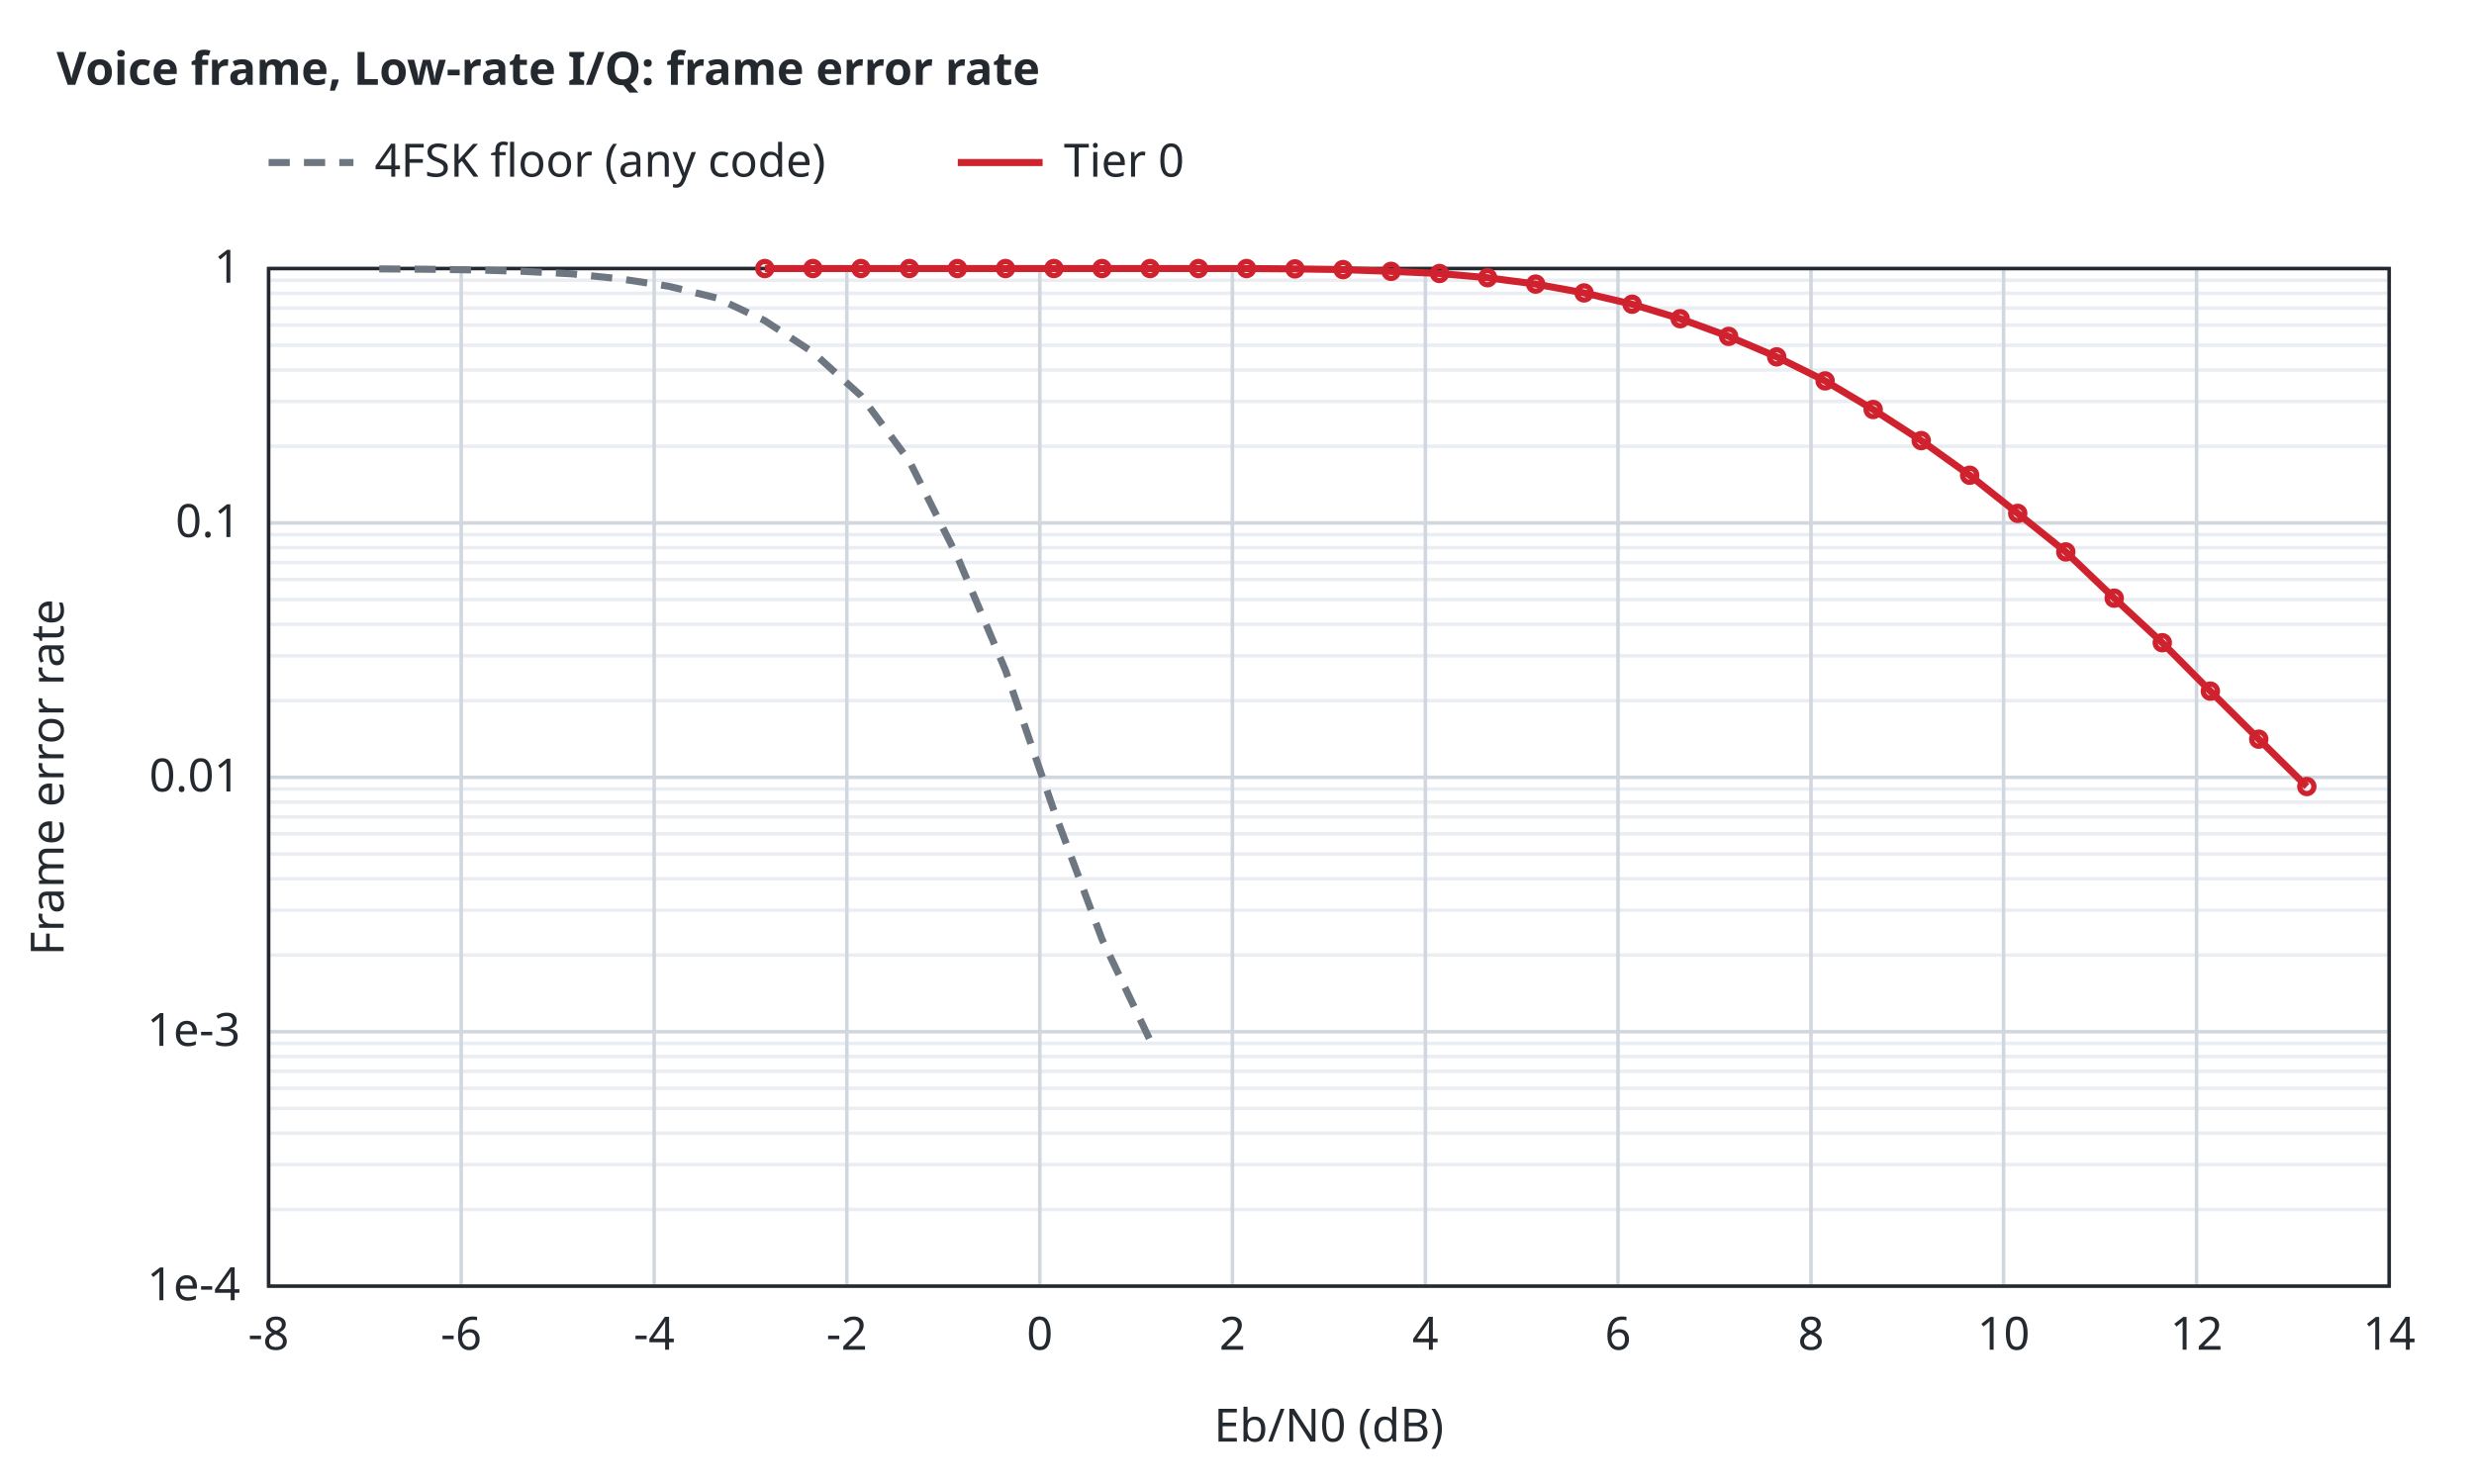
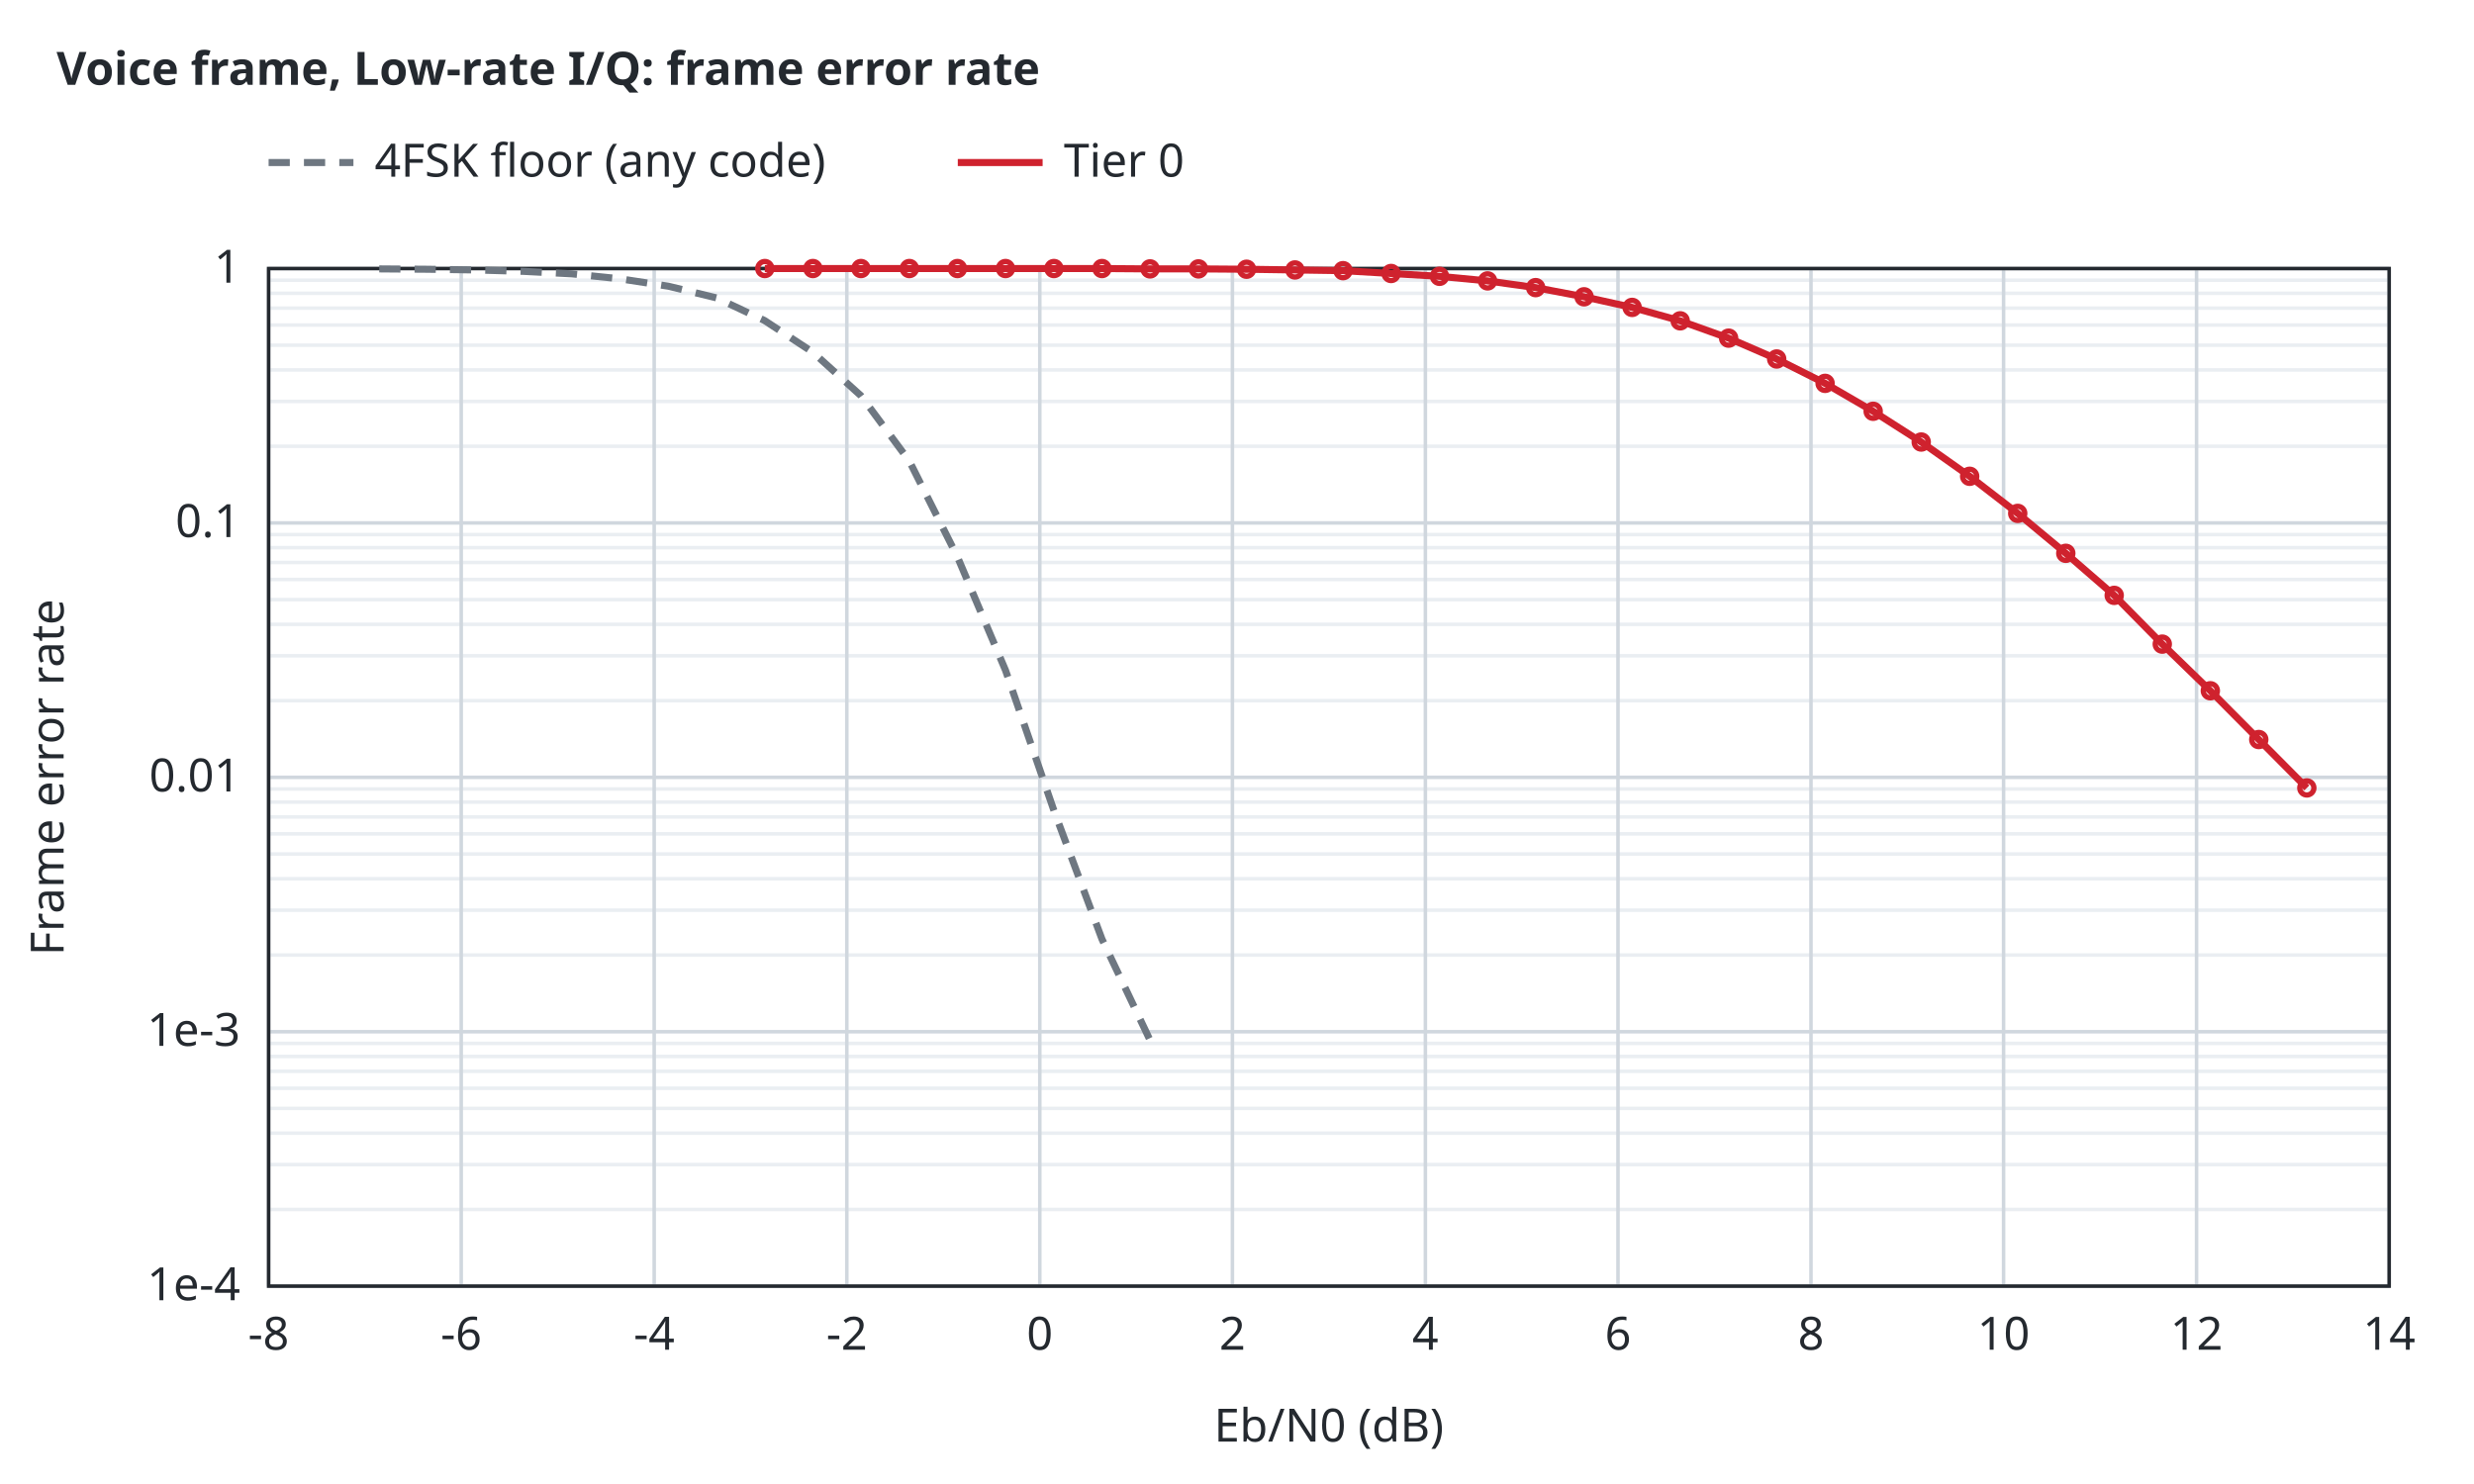
<svg xmlns="http://www.w3.org/2000/svg" width="700" height="420" viewBox="0 0 700 420">
  <style>text{font-family:sans-serif;font-size:13px;fill:#24292f}.t{font-weight:600}.bg{fill:#ffffff}.ax{stroke:#24292f;stroke-width:1;fill:none}.gr{stroke:#d0d7de;stroke-width:1}.mi{stroke:#eaeef2;stroke-width:1}.r0{stroke:#6e7781}.r1{stroke:#bc4c00}.r2{stroke:#8250df}.r3{stroke:#1b7c83}.r4{stroke:#9a6700}.s1{stroke:#cf222e}.s2{stroke:#0969da}.s3{stroke:#1a7f37}.s4{stroke:#9a6700}.q0{fill:#6e7781}.q1{fill:#bc4c00}.q2{fill:#8250df}.f1{fill:#cf222e}.f2{fill:#0969da}.f3{fill:#1a7f37}.f4{fill:#9a6700}.l{fill:none;stroke-width:2}.p{fill:none;stroke-width:1.5}.e{fill:none;stroke-width:1;stroke-opacity:.25}@media (prefers-color-scheme:dark){text{fill:#e6edf3}.bg{fill:#0d1117}.ax{stroke:#8b949e}.gr{stroke:#30363d}.mi{stroke:#21262d}.r0{stroke:#8b949e}.r1{stroke:#f0883e}.r2{stroke:#d2a8ff}.r3{stroke:#39c5cf}.r4{stroke:#d29922}.s1{stroke:#ff7b72}.s2{stroke:#58a6ff}.s3{stroke:#3fb950}.s4{stroke:#d29922}.q0{fill:#8b949e}.q1{fill:#f0883e}.q2{fill:#d2a8ff}.f1{fill:#ff7b72}.f2{fill:#58a6ff}.f3{fill:#3fb950}.f4{fill:#d29922}}</style>
  <rect class="bg" width="100%" height="100%" />
  <text class="t" x="16" y="24">Voice frame, Low-rate I/Q: frame error rate</text>
  <line class="mi" x1="76.0" y1="342.3" x2="676.0" y2="342.3" />
  <line class="mi" x1="76.0" y1="329.6" x2="676.0" y2="329.6" />
  <line class="mi" x1="76.0" y1="320.7" x2="676.0" y2="320.7" />
  <line class="mi" x1="76.0" y1="313.7" x2="676.0" y2="313.7" />
  <line class="mi" x1="76.0" y1="308.0" x2="676.0" y2="308.0" />
  <line class="mi" x1="76.0" y1="303.2" x2="676.0" y2="303.2" />
  <line class="mi" x1="76.0" y1="299.0" x2="676.0" y2="299.0" />
  <line class="mi" x1="76.0" y1="295.3" x2="676.0" y2="295.3" />
  <line class="mi" x1="76.0" y1="270.3" x2="676.0" y2="270.3" />
  <line class="mi" x1="76.0" y1="257.6" x2="676.0" y2="257.6" />
  <line class="mi" x1="76.0" y1="248.7" x2="676.0" y2="248.7" />
  <line class="mi" x1="76.0" y1="241.7" x2="676.0" y2="241.7" />
  <line class="mi" x1="76.0" y1="236.0" x2="676.0" y2="236.0" />
  <line class="mi" x1="76.0" y1="231.2" x2="676.0" y2="231.2" />
  <line class="mi" x1="76.0" y1="227.0" x2="676.0" y2="227.0" />
  <line class="mi" x1="76.0" y1="223.3" x2="676.0" y2="223.3" />
  <line class="mi" x1="76.0" y1="198.3" x2="676.0" y2="198.3" />
  <line class="mi" x1="76.0" y1="185.6" x2="676.0" y2="185.6" />
  <line class="mi" x1="76.0" y1="176.7" x2="676.0" y2="176.7" />
  <line class="mi" x1="76.0" y1="169.7" x2="676.0" y2="169.7" />
  <line class="mi" x1="76.0" y1="164.0" x2="676.0" y2="164.0" />
  <line class="mi" x1="76.0" y1="159.2" x2="676.0" y2="159.2" />
  <line class="mi" x1="76.0" y1="155.0" x2="676.0" y2="155.0" />
  <line class="mi" x1="76.0" y1="151.3" x2="676.0" y2="151.3" />
  <line class="mi" x1="76.0" y1="126.3" x2="676.0" y2="126.3" />
  <line class="mi" x1="76.0" y1="113.6" x2="676.0" y2="113.6" />
  <line class="mi" x1="76.0" y1="104.7" x2="676.0" y2="104.7" />
  <line class="mi" x1="76.0" y1="97.7" x2="676.0" y2="97.7" />
  <line class="mi" x1="76.0" y1="92.0" x2="676.0" y2="92.0" />
  <line class="mi" x1="76.0" y1="87.2" x2="676.0" y2="87.2" />
  <line class="mi" x1="76.0" y1="83.0" x2="676.0" y2="83.0" />
  <line class="mi" x1="76.0" y1="79.3" x2="676.0" y2="79.3" />
  <line class="gr" x1="76.0" y1="364.0" x2="76.0" y2="76.0" />
  <text x="76.0" y="382.0" text-anchor="middle">-8</text>
  <line class="gr" x1="130.5" y1="364.0" x2="130.5" y2="76.0" />
  <text x="130.5" y="382.0" text-anchor="middle">-6</text>
  <line class="gr" x1="185.1" y1="364.0" x2="185.1" y2="76.0" />
  <text x="185.1" y="382.0" text-anchor="middle">-4</text>
  <line class="gr" x1="239.6" y1="364.0" x2="239.6" y2="76.0" />
  <text x="239.6" y="382.0" text-anchor="middle">-2</text>
  <line class="gr" x1="294.2" y1="364.0" x2="294.2" y2="76.0" />
  <text x="294.2" y="382.0" text-anchor="middle">0</text>
  <line class="gr" x1="348.7" y1="364.0" x2="348.7" y2="76.0" />
  <text x="348.7" y="382.0" text-anchor="middle">2</text>
  <line class="gr" x1="403.3" y1="364.0" x2="403.3" y2="76.0" />
  <text x="403.3" y="382.0" text-anchor="middle">4</text>
  <line class="gr" x1="457.8" y1="364.0" x2="457.8" y2="76.0" />
  <text x="457.8" y="382.0" text-anchor="middle">6</text>
  <line class="gr" x1="512.4" y1="364.0" x2="512.4" y2="76.0" />
  <text x="512.4" y="382.0" text-anchor="middle">8</text>
  <line class="gr" x1="566.9" y1="364.0" x2="566.9" y2="76.0" />
  <text x="566.9" y="382.0" text-anchor="middle">10</text>
  <line class="gr" x1="621.5" y1="364.0" x2="621.5" y2="76.0" />
  <text x="621.5" y="382.0" text-anchor="middle">12</text>
  <line class="gr" x1="676.0" y1="364.0" x2="676.0" y2="76.0" />
  <text x="676.0" y="382.0" text-anchor="middle">14</text>
  <line class="gr" x1="76.0" y1="364.0" x2="676.0" y2="364.0" />
  <text x="68.0" y="368.0" text-anchor="end">1e-4</text>
  <line class="gr" x1="76.0" y1="292.0" x2="676.0" y2="292.0" />
  <text x="68.0" y="296.0" text-anchor="end">1e-3</text>
  <line class="gr" x1="76.0" y1="220.0" x2="676.0" y2="220.0" />
  <text x="68.0" y="224.0" text-anchor="end">0.01</text>
  <line class="gr" x1="76.0" y1="148.0" x2="676.0" y2="148.0" />
  <text x="68.0" y="152.0" text-anchor="end">0.1</text>
  <line class="gr" x1="76.0" y1="76.0" x2="676.0" y2="76.0" />
  <text x="68.0" y="80.0" text-anchor="end">1</text>
  <rect class="ax" x="76.0" y="76.0" width="600.0" height="288.0" />
  <text x="376.0" y="408.0" text-anchor="middle">Eb/N0 (dB)</text>
  <text x="18" y="220.0" text-anchor="middle" transform="rotate(-90 18 220.0)">Frame error rate</text>
  <path class="l r0" stroke-dasharray="6 4" d="M107.3,76.1 L120.9,76.2 L134.5,76.4 L148.2,76.8 L161.8,77.5 L175.4,78.9 L189.1,81.0 L202.7,84.3 L216.3,90.7 L230.0,99.7 L243.6,112.0 L257.3,130.5 L270.9,157.6 L284.5,189.7 L298.2,229.4 L311.8,265.8 L325.4,294.4" />
-   <path class="l s1" d="M216.4,76.0 L230.0,76.0 L243.6,76.0 L257.3,76.0 L270.9,76.0 L284.5,76.0 L298.2,76.0 L311.8,76.0 L325.4,76.0 L339.1,76.0 L352.7,76.0 L366.4,76.1 L380.0,76.3 L393.6,76.8 L407.3,77.4 L420.9,78.6 L434.5,80.4 L448.2,82.9 L461.8,86.1 L475.4,90.2 L489.1,95.2 L502.7,101.0 L516.4,107.8 L530.0,115.9 L543.6,124.7 L557.3,134.5 L570.9,145.3 L584.5,156.2 L598.2,169.3 L611.8,181.9 L625.4,195.6 L639.1,209.2 L652.7,222.6" />
+   <path class="l s1" d="M216.4,76.0 L230.0,76.0 L243.6,76.0 L257.3,76.0 L270.9,76.0 L284.5,76.0 L298.2,76.0 L311.8,76.0 L325.4,76.1 L339.1,76.1 L352.7,76.2 L366.4,76.4 L380.0,76.6 L393.6,77.4 L407.3,78.2 L420.9,79.5 L434.5,81.4 L448.2,84.0 L461.8,87.0 L475.4,90.8 L489.1,95.7 L502.7,101.6 L516.4,108.5 L530.0,116.4 L543.6,125.1 L557.3,134.8 L570.9,145.3 L584.5,156.6 L598.2,168.5 L611.8,182.3 L625.4,195.5 L639.1,209.3 L652.7,223.0" />
  <circle class="p s1" cx="216.4" cy="76.0" r="2" />
  <circle class="p s1" cx="230.0" cy="76.0" r="2" />
  <circle class="p s1" cx="243.6" cy="76.0" r="2" />
  <circle class="p s1" cx="257.3" cy="76.0" r="2" />
  <circle class="p s1" cx="270.9" cy="76.0" r="2" />
  <circle class="p s1" cx="284.5" cy="76.0" r="2" />
  <circle class="p s1" cx="298.2" cy="76.0" r="2" />
  <circle class="p s1" cx="311.8" cy="76.0" r="2" />
-   <circle class="p s1" cx="325.4" cy="76.0" r="2" />
-   <circle class="p s1" cx="339.1" cy="76.0" r="2" />
-   <circle class="p s1" cx="352.7" cy="76.0" r="2" />
-   <circle class="p s1" cx="366.4" cy="76.1" r="2" />
-   <circle class="p s1" cx="380.0" cy="76.3" r="2" />
-   <circle class="p s1" cx="393.6" cy="76.8" r="2" />
-   <circle class="p s1" cx="407.3" cy="77.4" r="2" />
-   <circle class="p s1" cx="420.9" cy="78.6" r="2" />
-   <circle class="p s1" cx="434.5" cy="80.4" r="2" />
-   <circle class="p s1" cx="448.2" cy="82.9" r="2" />
-   <circle class="p s1" cx="461.8" cy="86.1" r="2" />
-   <circle class="p s1" cx="475.4" cy="90.2" r="2" />
-   <circle class="p s1" cx="489.1" cy="95.2" r="2" />
-   <circle class="p s1" cx="502.7" cy="101.0" r="2" />
-   <circle class="p s1" cx="516.4" cy="107.8" r="2" />
-   <circle class="p s1" cx="530.0" cy="115.9" r="2" />
-   <circle class="p s1" cx="543.6" cy="124.7" r="2" />
-   <circle class="p s1" cx="557.3" cy="134.5" r="2" />
+   <circle class="p s1" cx="325.4" cy="76.1" r="2" />
+   <circle class="p s1" cx="339.1" cy="76.1" r="2" />
+   <circle class="p s1" cx="352.7" cy="76.2" r="2" />
+   <circle class="p s1" cx="366.4" cy="76.4" r="2" />
+   <circle class="p s1" cx="380.0" cy="76.6" r="2" />
+   <circle class="p s1" cx="393.6" cy="77.4" r="2" />
+   <circle class="p s1" cx="407.3" cy="78.2" r="2" />
+   <circle class="p s1" cx="420.9" cy="79.5" r="2" />
+   <circle class="p s1" cx="434.5" cy="81.4" r="2" />
+   <circle class="p s1" cx="448.2" cy="84.0" r="2" />
+   <circle class="p s1" cx="461.8" cy="87.0" r="2" />
+   <circle class="p s1" cx="475.4" cy="90.8" r="2" />
+   <circle class="p s1" cx="489.1" cy="95.7" r="2" />
+   <circle class="p s1" cx="502.7" cy="101.6" r="2" />
+   <circle class="p s1" cx="516.4" cy="108.5" r="2" />
+   <circle class="p s1" cx="530.0" cy="116.4" r="2" />
+   <circle class="p s1" cx="543.6" cy="125.1" r="2" />
+   <circle class="p s1" cx="557.3" cy="134.8" r="2" />
  <circle class="p s1" cx="570.9" cy="145.3" r="2" />
-   <circle class="p s1" cx="584.5" cy="156.2" r="2" />
-   <circle class="p s1" cx="598.2" cy="169.3" r="2" />
-   <circle class="p s1" cx="611.8" cy="181.9" r="2" />
-   <circle class="p s1" cx="625.4" cy="195.6" r="2" />
-   <circle class="p s1" cx="639.1" cy="209.2" r="2" />
-   <circle class="p s1" cx="652.7" cy="222.6" r="2" />
+   <circle class="p s1" cx="584.5" cy="156.6" r="2" />
+   <circle class="p s1" cx="598.2" cy="168.5" r="2" />
+   <circle class="p s1" cx="611.8" cy="182.3" r="2" />
+   <circle class="p s1" cx="625.4" cy="195.5" r="2" />
+   <circle class="p s1" cx="639.1" cy="209.3" r="2" />
+   <circle class="p s1" cx="652.7" cy="223.0" r="2" />
  <line class="l r0" stroke-dasharray="6 4" x1="76.0" y1="46.0" x2="100.0" y2="46.0" />
  <text x="106.0" y="50.0">4FSK floor (any code)</text>
  <line class="l s1" x1="271.0" y1="46.0" x2="295.0" y2="46.0" />
  <text x="301.0" y="50.0">Tier 0</text>
</svg>
